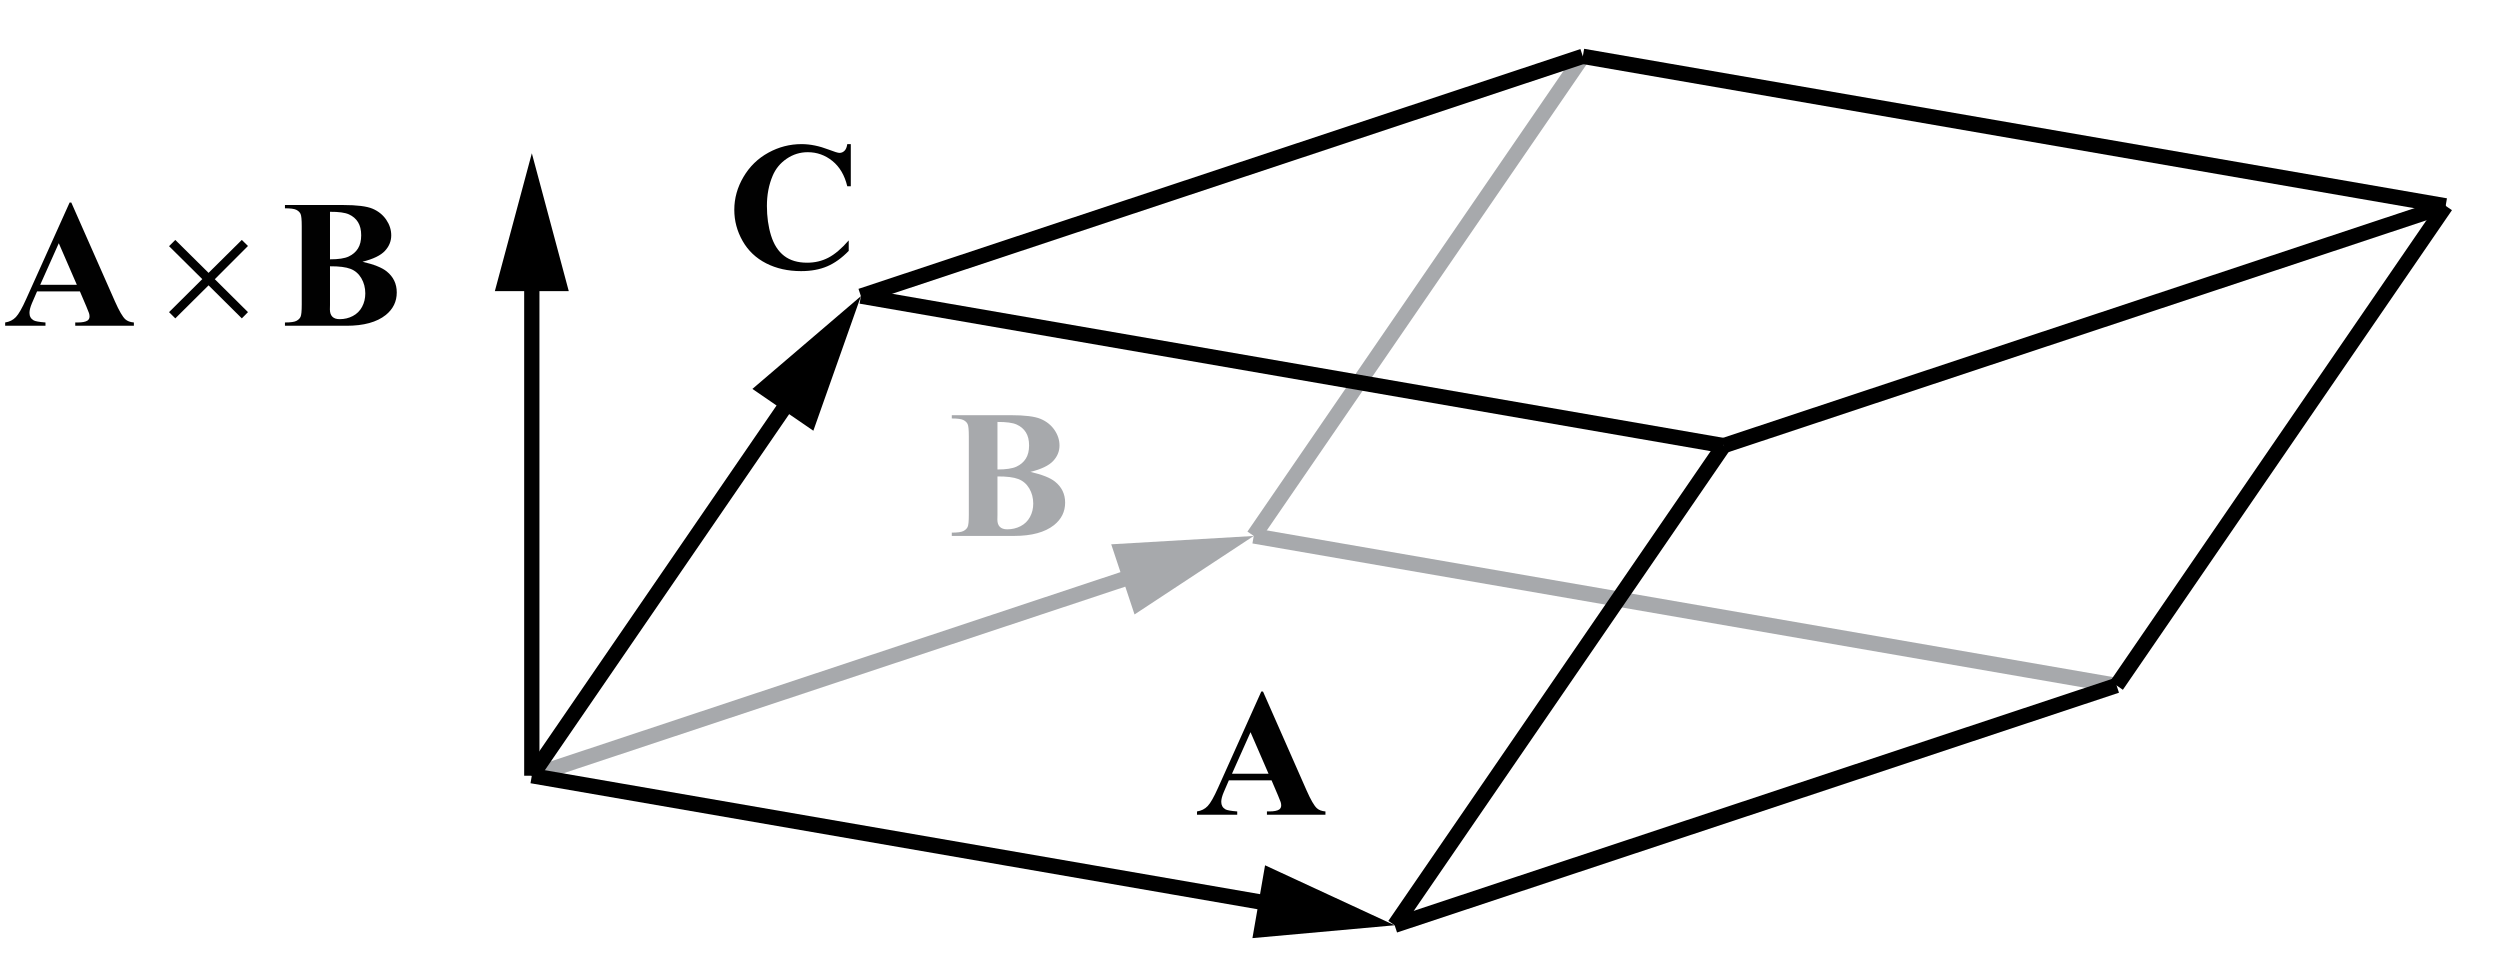
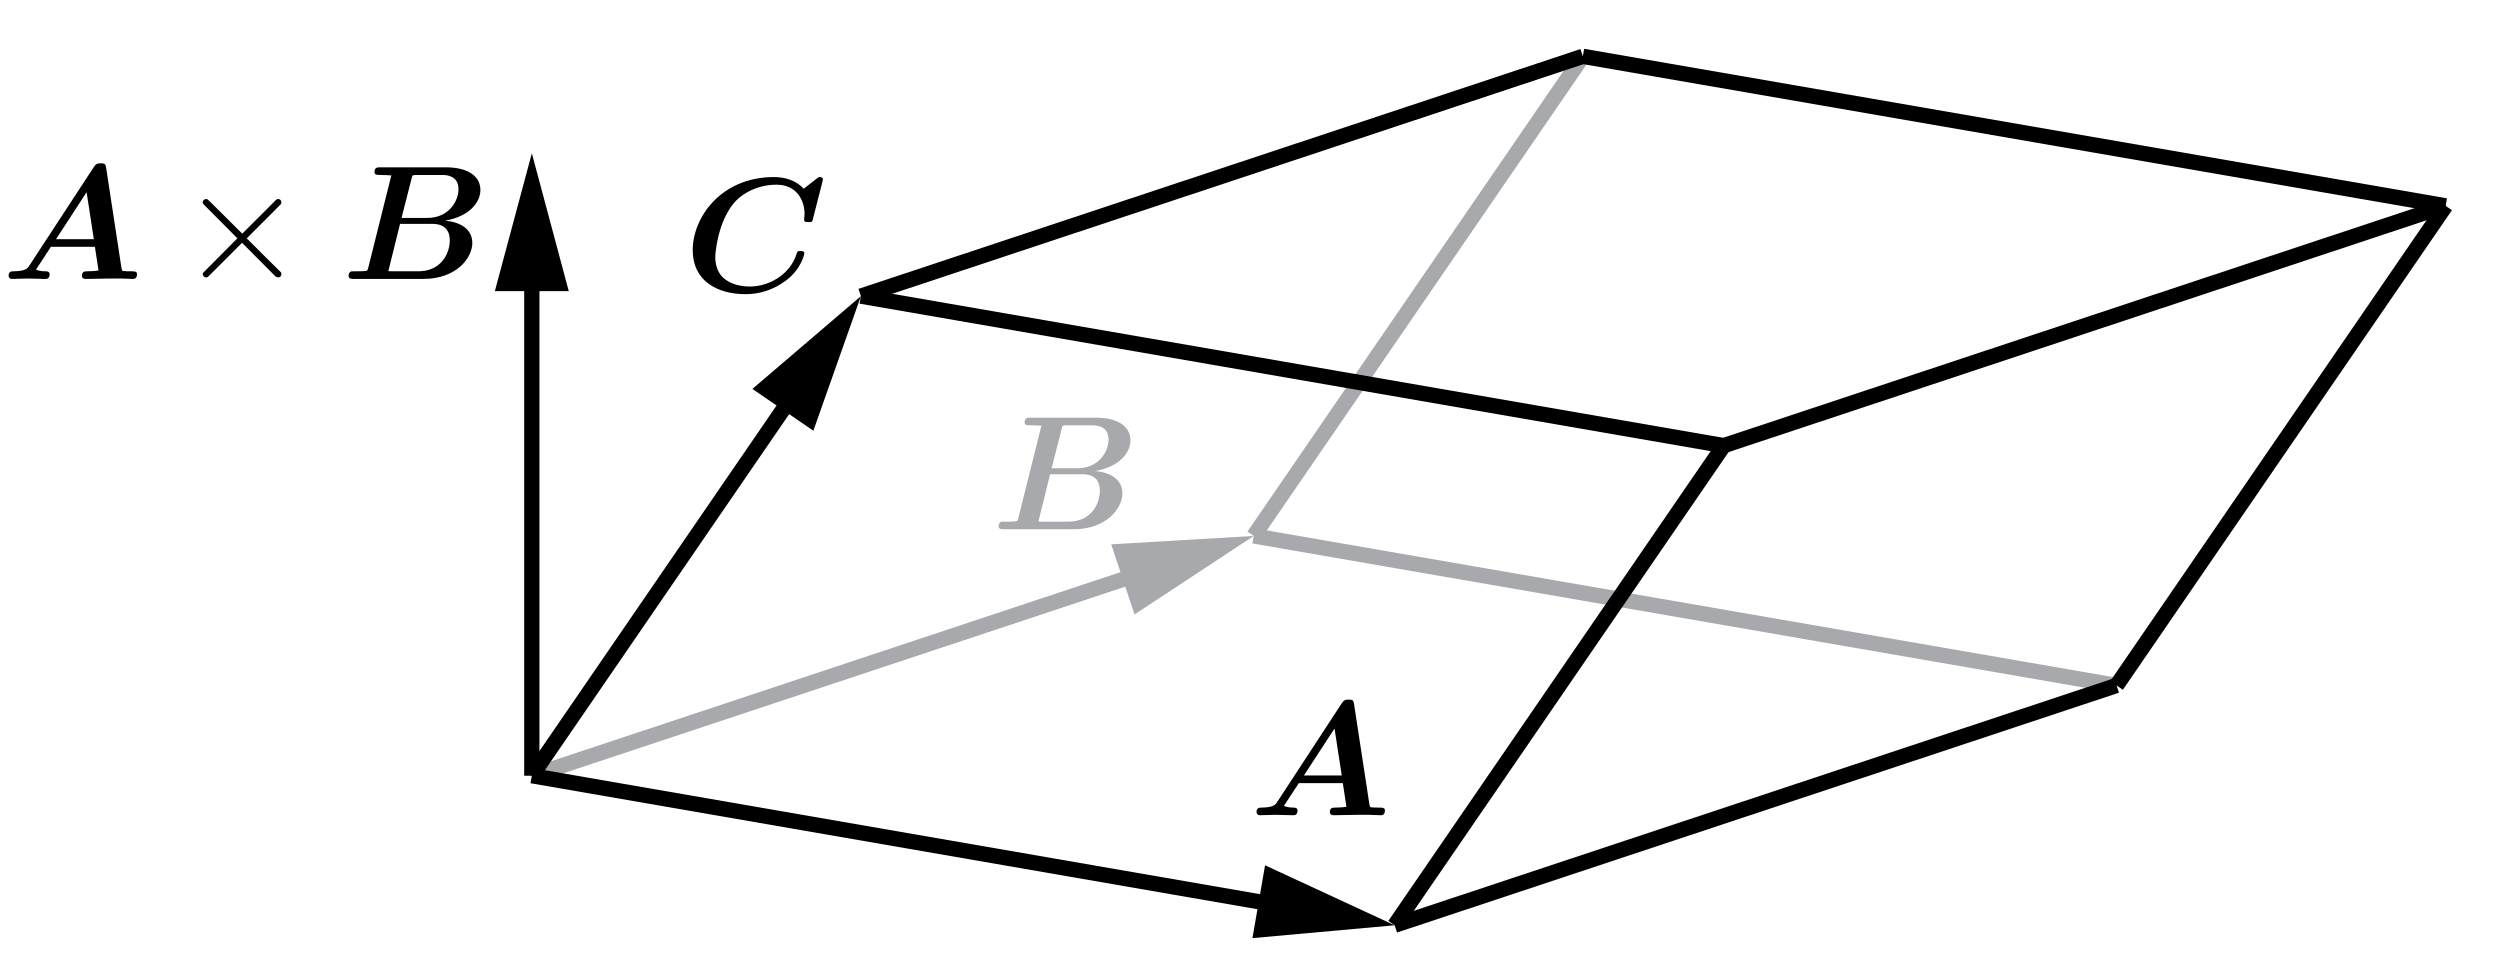
<svg xmlns="http://www.w3.org/2000/svg" width="245" height="96" viewBox="0 0 163.333 64" version="1.1" id="svg1">
-   <defs id="defs1" />
+   <defs id="defs1">
+     <g id="g7079">
+       <g id="g2461">
+         <path d="M 2.031,-1.328 C 1.609,-0.625 1.203,-0.375 0.641,-0.344 0.5,-0.328 0.406,-0.328 0.406,-0.125 c 0,0.078 0.062,0.125 0.141,0.125 0.219,0 0.75,-0.031 0.969,-0.031 C 1.859,-0.031 2.25,0 2.578,0 c 0.078,0 0.219,0 0.219,-0.234 0,-0.094 -0.094,-0.109 -0.172,-0.109 -0.266,-0.031 -0.5,-0.125 -0.5,-0.406 0,-0.172 0.078,-0.297 0.234,-0.562 l 0.906,-1.516 H 6.312 c 0.016,0.109 0.016,0.203 0.016,0.312 0.047,0.312 0.188,1.562 0.188,1.781 0,0.359 -0.609,0.391 -0.797,0.391 -0.141,0 -0.266,0 -0.266,0.219 C 5.453,0 5.562,0 5.625,0 5.828,0 6.078,-0.031 6.281,-0.031 H 6.953 C 7.688,-0.031 8.219,0 8.219,0 8.312,0 8.438,0 8.438,-0.234 8.438,-0.344 8.328,-0.344 8.156,-0.344 7.5,-0.344 7.484,-0.453 7.453,-0.812 L 6.719,-8.266 c -0.031,-0.25 -0.078,-0.266 -0.203,-0.266 -0.125,0 -0.188,0.016 -0.297,0.203 z M 3.469,-3.172 5.875,-7.188 6.281,-3.172 Z m 0,0" id="path3973" />
+       </g>
+       <g id="g4626">
+         <path d="M 4.375,-7.344 C 4.484,-7.797 4.531,-7.812 5,-7.812 h 1.547 c 1.359,0 1.359,1.141 1.359,1.25 0,0.969 -0.969,2.203 -2.547,2.203 h -1.719 z m 2.016,3.078 C 7.703,-4.5 8.875,-5.422 8.875,-6.516 8.875,-7.453 8.062,-8.156 6.703,-8.156 H 2.875 c -0.234,0 -0.344,0 -0.344,0.219 0,0.125 0.109,0.125 0.297,0.125 0.719,0 0.719,0.094 0.719,0.219 0,0.031 0,0.094 -0.047,0.281 L 1.891,-0.891 C 1.781,-0.469 1.75,-0.344 0.922,-0.344 c -0.234,0 -0.344,0 -0.344,0.219 0,0.125 0.062,0.125 0.312,0.125 h 4.094 C 6.812,0 8.219,-1.391 8.219,-2.594 c 0,-0.984 -0.859,-1.578 -1.828,-1.672 z m -1.688,3.922 h -1.625 c -0.156,0 -0.188,0 -0.25,-0.016 -0.141,-0.016 -0.156,-0.031 -0.156,-0.125 0,-0.094 0.031,-0.156 0.047,-0.266 L 3.562,-4.125 h 2.25 c 1.406,0 1.406,1.312 1.406,1.406 0,1.156 -1.031,2.375 -2.516,2.375 z m 0,0" id="path9803" />
+       </g>
+       <g id="g2998">
+         <path d="m 4.656,-3.328 -2.391,-2.375 C 2.109,-5.844 2.094,-5.875 2,-5.875 c -0.125,0 -0.25,0.109 -0.25,0.25 0,0.078 0.031,0.109 0.156,0.234 l 2.391,2.406 -2.391,2.406 C 1.781,-0.453 1.75,-0.438 1.75,-0.344 c 0,0.125 0.125,0.234 0.25,0.234 0.094,0 0.109,-0.016 0.266,-0.172 l 2.375,-2.375 2.469,2.484 c 0.031,0 0.109,0.062 0.188,0.062 0.141,0 0.234,-0.109 0.234,-0.234 0,-0.031 0,-0.078 -0.031,-0.141 C 7.484,-0.5 5.578,-2.375 4.984,-2.984 l 2.188,-2.188 C 7.234,-5.25 7.406,-5.406 7.469,-5.469 7.484,-5.5 7.531,-5.547 7.531,-5.625 c 0,-0.141 -0.094,-0.25 -0.234,-0.25 -0.094,0 -0.156,0.047 -0.281,0.188 z m 0,0" id="path1407" />
+       </g>
+     </g>
+     <g id="g5120">
+       <g id="g6425">
+         <path d="M 7.703,-8.156 C 7.656,-8.453 7.609,-8.5 7.297,-8.5 c -0.25,0 -0.359,0.047 -0.516,0.297 l -4.703,7.188 c -0.141,0.234 -0.281,0.438 -1.156,0.453 -0.172,0 -0.391,0 -0.391,0.344 C 0.531,-0.125 0.625,0 0.766,0 1.125,0 1.531,-0.031 1.906,-0.031 2.344,-0.031 2.797,0 3.234,0 c 0.078,0 0.312,0 0.312,-0.344 0,-0.219 -0.219,-0.219 -0.312,-0.219 -0.094,0 -0.422,0 -0.688,-0.125 l 1.094,-1.672 H 6.875 L 7.141,-0.625 c -0.219,0.047 -0.594,0.062 -0.766,0.062 -0.25,0 -0.453,0 -0.453,0.344 C 5.922,-0.062 6.062,0 6.188,0 c 0.406,0 1.391,-0.031 1.781,-0.031 0.281,0 0.547,0 0.828,0 0.281,0 0.562,0.031 0.844,0.031 0.094,0 0.328,0 0.328,-0.344 0,-0.219 -0.172,-0.219 -0.484,-0.219 -0.156,0 -0.297,0 -0.453,-0.016 -0.156,0 -0.156,-0.016 -0.203,-0.219 z m -1.438,1.781 0.531,3.453 h -2.781 z m 0,0" id="path3287" />
+       </g>
+       <g id="g7426">
+         <path d="m 1.953,-0.797 c -0.047,0.188 -0.062,0.203 -0.281,0.219 -0.203,0.016 -0.438,0.016 -0.625,0.016 -0.312,0 -0.344,0 -0.391,0.031 -0.141,0.078 -0.141,0.266 -0.141,0.312 C 0.516,0 0.734,0 0.922,0 h 5.062 c 2.5,0 3.625,-1.578 3.625,-2.641 0,-1.031 -0.891,-1.547 -2,-1.641 1.922,-0.344 2.594,-1.453 2.594,-2.25 0,-0.984 -0.859,-1.672 -2.547,-1.672 H 2.875 c -0.25,0 -0.453,0 -0.453,0.344 0,0.219 0.156,0.219 0.5,0.219 0.25,0 0.484,0.016 0.734,0.031 z m 3.203,-6.625 c 0.047,-0.188 0.062,-0.188 0.125,-0.203 0.109,-0.016 0.188,-0.016 0.328,-0.016 h 1.781 c 0.234,0 1.203,0 1.203,1.047 0,0.828 -0.672,2.109 -2.297,2.109 H 4.406 Z M 3.734,-0.562 c -0.188,0 -0.203,0 -0.297,-0.016 l 0.859,-3.469 h 2.344 c 0.297,0 1.312,0 1.312,1.219 0,0.922 -0.609,2.266 -2.312,2.266 z m 0,0" id="path8540" />
+       </g>
+       <g id="g637">
+         <path d="m 4.656,-3.328 -2.391,-2.375 C 2.109,-5.844 2.094,-5.875 2,-5.875 c -0.125,0 -0.25,0.109 -0.25,0.25 0,0.078 0.031,0.109 0.156,0.234 l 2.391,2.406 -2.391,2.406 C 1.781,-0.453 1.75,-0.438 1.75,-0.344 c 0,0.125 0.125,0.234 0.25,0.234 0.094,0 0.109,-0.016 0.266,-0.172 l 2.375,-2.375 2.469,2.484 c 0.031,0 0.109,0.062 0.188,0.062 0.141,0 0.234,-0.109 0.234,-0.234 0,-0.031 0,-0.078 -0.031,-0.141 C 7.484,-0.5 5.578,-2.375 4.984,-2.984 l 2.188,-2.188 C 7.234,-5.25 7.406,-5.406 7.469,-5.469 7.484,-5.5 7.531,-5.547 7.531,-5.625 c 0,-0.141 -0.094,-0.25 -0.234,-0.25 -0.094,0 -0.156,0.047 -0.281,0.188 z m 0,0" id="path1557" />
+       </g>
+     </g>
+     <g id="g416">
+       <g id="g7855">
+         <path d="M 7.703,-8.156 C 7.656,-8.453 7.609,-8.5 7.297,-8.5 c -0.25,0 -0.359,0.047 -0.516,0.297 l -4.703,7.188 c -0.141,0.234 -0.281,0.438 -1.156,0.453 -0.172,0 -0.391,0 -0.391,0.344 C 0.531,-0.125 0.625,0 0.766,0 1.125,0 1.531,-0.031 1.906,-0.031 2.344,-0.031 2.797,0 3.234,0 c 0.078,0 0.312,0 0.312,-0.344 0,-0.219 -0.219,-0.219 -0.312,-0.219 -0.094,0 -0.422,0 -0.688,-0.125 l 1.094,-1.672 H 6.875 L 7.141,-0.625 c -0.219,0.047 -0.594,0.062 -0.766,0.062 -0.25,0 -0.453,0 -0.453,0.344 C 5.922,-0.062 6.062,0 6.188,0 c 0.406,0 1.391,-0.031 1.781,-0.031 0.281,0 0.547,0 0.828,0 0.281,0 0.562,0.031 0.844,0.031 0.094,0 0.328,0 0.328,-0.344 0,-0.219 -0.172,-0.219 -0.484,-0.219 -0.156,0 -0.297,0 -0.453,-0.016 -0.156,0 -0.156,-0.016 -0.203,-0.219 z m -1.438,1.781 0.531,3.453 h -2.781 z m 0,0" id="path1271" />
+       </g>
+     </g>
+     <g id="g9568">
+       <g id="g833">
+         <path d="m 10.188,-8.047 c 0.016,-0.062 0.031,-0.109 0.031,-0.188 0,-0.172 -0.172,-0.172 -0.297,-0.172 L 8.812,-7.547 C 8.266,-8.156 7.453,-8.406 6.625,-8.406 c -3.859,0 -5.969,2.938 -5.969,5.375 0,2.266 1.812,3.234 3.891,3.234 1.016,0 2.031,-0.312 2.938,-0.984 1.156,-0.859 1.375,-1.953 1.375,-2.016 0,-0.172 -0.172,-0.172 -0.281,-0.172 -0.219,0 -0.234,0.031 -0.297,0.234 -0.484,1.516 -2.047,2.375 -3.406,2.375 -0.734,0 -1.375,-0.172 -1.859,-0.547 -0.656,-0.5 -0.703,-1.312 -0.703,-1.625 0,-0.344 0.203,-2.578 1.375,-3.969 0.656,-0.766 1.812,-1.344 3.125,-1.344 1.453,0 2.062,1.109 2.062,2.156 0,0.125 -0.031,0.297 -0.031,0.422 0,0.172 0.156,0.172 0.328,0.172 0.266,0 0.266,-0.016 0.328,-0.266 z m 0,0" id="path3634" />
+       </g>
+     </g>
+     <g id="g7818">
+       <g id="g9050">
+         <path d="m 1.953,-0.797 c -0.047,0.188 -0.062,0.203 -0.281,0.219 -0.203,0.016 -0.438,0.016 -0.625,0.016 -0.312,0 -0.344,0 -0.391,0.031 -0.141,0.078 -0.141,0.266 -0.141,0.312 C 0.516,0 0.734,0 0.922,0 h 5.062 c 2.5,0 3.625,-1.578 3.625,-2.641 0,-1.031 -0.891,-1.547 -2,-1.641 1.922,-0.344 2.594,-1.453 2.594,-2.25 0,-0.984 -0.859,-1.672 -2.547,-1.672 H 2.875 c -0.25,0 -0.453,0 -0.453,0.344 0,0.219 0.156,0.219 0.5,0.219 0.25,0 0.484,0.016 0.734,0.031 z m 3.203,-6.625 c 0.047,-0.188 0.062,-0.188 0.125,-0.203 0.109,-0.016 0.188,-0.016 0.328,-0.016 h 1.781 c 0.234,0 1.203,0 1.203,1.047 0,0.828 -0.672,2.109 -2.297,2.109 H 4.406 Z M 3.734,-0.562 c -0.188,0 -0.203,0 -0.297,-0.016 l 0.859,-3.469 h 2.344 c 0.297,0 1.312,0 1.312,1.219 0,0.922 -0.609,2.266 -2.312,2.266 z m 0,0" id="path1150" />
+       </g>
+     </g>
+   </defs>
  <g id="layer1">
    <g id="XMLID_3_" transform="translate(-1.255383,1.346337)">
      <g id="XMLID_22_">
        <g id="XMLID_28_">
          <polygon id="XMLID_29_" class="st0" points="83.167,33.669 73.855,34.215 74.459,36.033 35.843,48.86 36.157,49.807 74.774,36.981 75.378,38.798 " style="fill:#a7a9ac" />
        </g>
      </g>
    </g>
    <g id="XMLID_1_" transform="translate(-1.255383,1.346337)">
      <g id="XMLID_12_">
        <g id="XMLID_13_">
          <polygon id="XMLID_14_" points="92.371,59.105 83.906,55.186 83.579,57.073 36.085,48.841 35.915,49.825 83.409,58.057 83.081,59.944 " />
        </g>
      </g>
    </g>
    <g id="XMLID_2_" transform="translate(-1.255383,1.346337)">
      <g id="XMLID_57_">
        <g id="XMLID_62_">
          <polygon id="XMLID_67_" points="36.002,8.667 33.585,17.676 35.501,17.676 35.501,49.333 36.499,49.333 36.499,17.676 38.415,17.676 " />
        </g>
      </g>
    </g>
    <g id="XMLID_4_" transform="translate(-1.255383,1.346337)">
      <g id="XMLID_24_">
        <g id="XMLID_25_">
          <polygon id="XMLID_26_" points="57.502,18.001 50.412,24.063 51.991,25.146 35.588,49.051 36.412,49.616 52.814,25.711 54.394,26.795 " />
        </g>
      </g>
    </g>
    <line id="XMLID_5_" class="st1" x1="81.911" y1="35.013" x2="103.411" y2="3.68" style="fill:none;stroke:#a7a9ac;stroke-miterlimit:10" />
    <line id="XMLID_6_" class="st2" x1="56.245" y1="19.346" x2="103.411" y2="3.68" style="fill:none;stroke:#000000;stroke-miterlimit:10" />
-     <line id="XMLID_7_" class="st1" x1="81.911" y1="35.013" x2="138.282" y2="44.783" style="fill:none;stroke:#a7a9ac;stroke-miterlimit:10" />
+     <line id="XMLID_7_" class="st1" x1="81.911" y1="35.013" x2="138.282" y2="44.783" style="fill:none;stroke:#a7a9ac;stroke-miterlimit:10;stroke-width:1;stroke-dasharray:none" />
    <line id="XMLID_8_" class="st2" x1="91.116" y1="60.449" x2="138.282" y2="44.783" style="fill:none;stroke:#000000;stroke-miterlimit:10" />
    <line id="XMLID_9_" class="st2" x1="56.245" y1="19.346" x2="112.616" y2="29.116" style="fill:none;stroke:#000000;stroke-miterlimit:10" />
    <line id="XMLID_10_" class="st2" x1="91.116" y1="60.449" x2="112.616" y2="29.116" style="fill:none;stroke:#000000;stroke-miterlimit:10" />
    <line id="XMLID_27_" class="st2" x1="138.282" y1="44.783" x2="159.782" y2="13.449" style="fill:none;stroke:#000000;stroke-miterlimit:10" />
    <line id="XMLID_32_" class="st2" x1="112.616" y1="29.116" x2="159.782" y2="13.449" style="fill:none;stroke:#000000;stroke-miterlimit:10" />
    <line id="XMLID_37_" class="st2" x1="103.411" y1="3.68" x2="159.782" y2="13.449" style="fill:none;stroke:#000000;stroke-miterlimit:10" />
-     <g id="XMLID_16_" transform="translate(-1.255383,1.346337)">
-       <g id="XMLID_17_">
-         <path id="XMLID_51_" class="st3" d="m 84.331,49.637 h -2.791 l -0.332,0.768 c -0.109,0.256 -0.164,0.468 -0.164,0.634 0,0.222 0.089,0.384 0.268,0.489 0.105,0.062 0.363,0.108 0.775,0.14 v 0.215 h -2.628 v -0.215 c 0.284,-0.043 0.517,-0.16 0.699,-0.353 0.183,-0.191 0.408,-0.588 0.676,-1.189 l 2.826,-6.293 h 0.111 l 2.85,6.468 c 0.271,0.612 0.495,0.998 0.67,1.157 0.132,0.12 0.318,0.19 0.56,0.21 V 51.882 H 84.028 v -0.215 h 0.158 c 0.307,0 0.521,-0.043 0.646,-0.128 0.085,-0.062 0.128,-0.151 0.128,-0.268 0,-0.07 -0.012,-0.142 -0.035,-0.216 -0.008,-0.035 -0.066,-0.18 -0.175,-0.436 z m -0.197,-0.431 -1.178,-2.716 -1.212,2.716 z" style="fill:#010101" />
+     <g id="XMLID_15_" transform="translate(-1.255383,1.346337)" />
+     <g id="XMLID_55_" transform="translate(-1.255383,1.346337)" />
+     <g id="XMLID_56_" transform="translate(-1.255383,1.346337)" />
+     <g id="XMLID_58_" transform="translate(-1.255383,1.346337)" />
+     <g id="XMLID_59_" transform="translate(-1.255383,1.346337)" />
+     <g id="XMLID_60_" transform="translate(-1.255383,1.346337)" />
+     <g transform="translate(0.5614559,10.66861)" id="g1">
+       <g fill="#000000" fill-opacity="1" id="g4" transform="matrix(0.888889,0,0,0.888889,-2.24378,-1.50667)">
+         <g id="use3" transform="translate(1.993,10.195)">
+           <path d="M 7.703,-8.156 C 7.656,-8.453 7.609,-8.5 7.297,-8.5 c -0.25,0 -0.359,0.047 -0.516,0.297 l -4.703,7.188 c -0.141,0.234 -0.281,0.438 -1.156,0.453 -0.172,0 -0.391,0 -0.391,0.344 C 0.531,-0.125 0.625,0 0.766,0 1.125,0 1.531,-0.031 1.906,-0.031 2.344,-0.031 2.797,0 3.234,0 c 0.078,0 0.312,0 0.312,-0.344 0,-0.219 -0.219,-0.219 -0.312,-0.219 -0.094,0 -0.422,0 -0.688,-0.125 l 1.094,-1.672 H 6.875 L 7.141,-0.625 c -0.219,0.047 -0.594,0.062 -0.766,0.062 -0.25,0 -0.453,0 -0.453,0.344 C 5.922,-0.062 6.062,0 6.188,0 c 0.406,0 1.391,-0.031 1.781,-0.031 0.281,0 0.547,0 0.828,0 0.281,0 0.562,0.031 0.844,0.031 0.094,0 0.328,0 0.328,-0.344 0,-0.219 -0.172,-0.219 -0.484,-0.219 -0.156,0 -0.297,0 -0.453,-0.016 -0.156,0 -0.156,-0.016 -0.203,-0.219 z m -1.438,1.781 0.531,3.453 h -2.781 z m 0,0" id="path6" />
+         </g>
+       </g>
+       <g fill="#000000" fill-opacity="1" id="g5" transform="matrix(0.888889,0,0,0.888889,-2.24378,-1.50667)">
+         <g id="use4" transform="translate(15.043,10.195)">
+           <path d="m 4.656,-3.328 -2.391,-2.375 C 2.109,-5.844 2.094,-5.875 2,-5.875 c -0.125,0 -0.25,0.109 -0.25,0.25 0,0.078 0.031,0.109 0.156,0.234 l 2.391,2.406 -2.391,2.406 C 1.781,-0.453 1.75,-0.438 1.75,-0.344 c 0,0.125 0.125,0.234 0.25,0.234 0.094,0 0.109,-0.016 0.266,-0.172 l 2.375,-2.375 2.469,2.484 c 0.031,0 0.109,0.062 0.188,0.062 0.141,0 0.234,-0.109 0.234,-0.234 0,-0.031 0,-0.078 -0.031,-0.141 C 7.484,-0.5 5.578,-2.375 4.984,-2.984 l 2.188,-2.188 C 7.234,-5.25 7.406,-5.406 7.469,-5.469 7.484,-5.5 7.531,-5.547 7.531,-5.625 c 0,-0.141 -0.094,-0.25 -0.234,-0.25 -0.094,0 -0.156,0.047 -0.281,0.188 z m 0,0" id="path7" />
+         </g>
+       </g>
+       <g fill="#000000" fill-opacity="1" id="g6" transform="matrix(0.888889,0,0,0.888889,-2.24378,-1.50667)">
+         <g id="use5" transform="translate(26.999,10.195)">
+           <path d="m 1.953,-0.797 c -0.047,0.188 -0.062,0.203 -0.281,0.219 -0.203,0.016 -0.438,0.016 -0.625,0.016 -0.312,0 -0.344,0 -0.391,0.031 -0.141,0.078 -0.141,0.266 -0.141,0.312 C 0.516,0 0.734,0 0.922,0 h 5.062 c 2.5,0 3.625,-1.578 3.625,-2.641 0,-1.031 -0.891,-1.547 -2,-1.641 1.922,-0.344 2.594,-1.453 2.594,-2.25 0,-0.984 -0.859,-1.672 -2.547,-1.672 H 2.875 c -0.25,0 -0.453,0 -0.453,0.344 0,0.219 0.156,0.219 0.5,0.219 0.25,0 0.484,0.016 0.734,0.031 z m 3.203,-6.625 c 0.047,-0.188 0.062,-0.188 0.125,-0.203 0.109,-0.016 0.188,-0.016 0.328,-0.016 h 1.781 c 0.234,0 1.203,0 1.203,1.047 0,0.828 -0.672,2.109 -2.297,2.109 H 4.406 Z M 3.734,-0.562 c -0.188,0 -0.203,0 -0.297,-0.016 l 0.859,-3.469 h 2.344 c 0.297,0 1.312,0 1.312,1.219 0,0.922 -0.609,2.266 -2.312,2.266 z m 0,0" id="path8" />
+         </g>
      </g>
    </g>
-     <g id="XMLID_18_" transform="translate(-1.255383,1.346337)">
-       <g id="XMLID_19_">
-         <path id="XMLID_47_" class="st0" d="m 68.577,29.485 c 0.762,0.174 1.297,0.386 1.604,0.634 0.441,0.353 0.663,0.811 0.663,1.372 0,0.594 -0.243,1.084 -0.729,1.472 -0.596,0.47 -1.462,0.704 -2.598,0.704 h -4.078 v -0.215 c 0.371,0 0.623,-0.034 0.755,-0.103 0.132,-0.067 0.225,-0.155 0.278,-0.265 0.054,-0.108 0.08,-0.376 0.08,-0.803 V 27.164 c 0,-0.427 -0.026,-0.695 -0.08,-0.806 -0.053,-0.11 -0.147,-0.199 -0.281,-0.265 -0.134,-0.066 -0.385,-0.099 -0.752,-0.099 v -0.215 h 3.847 c 0.92,0 1.57,0.081 1.953,0.241 0.383,0.161 0.685,0.401 0.906,0.721 0.221,0.32 0.331,0.66 0.331,1.021 0,0.38 -0.14,0.718 -0.42,1.015 -0.28,0.296 -0.773,0.532 -1.48,0.707 z m -2.154,0.296 v 2.53 l -0.006,0.291 c 0,0.209 0.054,0.367 0.163,0.474 0.108,0.107 0.269,0.16 0.482,0.16 0.315,0 0.606,-0.068 0.873,-0.206 0.267,-0.138 0.471,-0.338 0.612,-0.6 0.143,-0.262 0.213,-0.553 0.213,-0.875 0,-0.368 -0.087,-0.699 -0.26,-0.992 -0.174,-0.292 -0.413,-0.497 -0.716,-0.613 -0.305,-0.116 -0.758,-0.173 -1.362,-0.169 z m 0,-0.454 c 0.56,0 0.974,-0.062 1.24,-0.186 0.267,-0.124 0.471,-0.298 0.612,-0.523 0.143,-0.225 0.214,-0.512 0.214,-0.861 0,-0.349 -0.07,-0.635 -0.211,-0.858 -0.14,-0.223 -0.34,-0.393 -0.601,-0.509 -0.26,-0.117 -0.679,-0.173 -1.254,-0.169 z" style="fill:#a7a9ac" />
+     <g transform="translate(82.09176,45.70643)" id="g3">
+       <g fill="#000000" fill-opacity="1" id="g2" transform="matrix(0.888889,0,0,0.888889,-2.24378,-1.50667)">
+         <g id="use1" transform="translate(1.993,10.195)">
+           <path d="M 7.703,-8.156 C 7.656,-8.453 7.609,-8.5 7.297,-8.5 c -0.25,0 -0.359,0.047 -0.516,0.297 l -4.703,7.188 c -0.141,0.234 -0.281,0.438 -1.156,0.453 -0.172,0 -0.391,0 -0.391,0.344 C 0.531,-0.125 0.625,0 0.766,0 1.125,0 1.531,-0.031 1.906,-0.031 2.344,-0.031 2.797,0 3.234,0 c 0.078,0 0.312,0 0.312,-0.344 0,-0.219 -0.219,-0.219 -0.312,-0.219 -0.094,0 -0.422,0 -0.688,-0.125 l 1.094,-1.672 H 6.875 L 7.141,-0.625 c -0.219,0.047 -0.594,0.062 -0.766,0.062 -0.25,0 -0.453,0 -0.453,0.344 C 5.922,-0.062 6.062,0 6.188,0 c 0.406,0 1.391,-0.031 1.781,-0.031 0.281,0 0.547,0 0.828,0 0.281,0 0.562,0.031 0.844,0.031 0.094,0 0.328,0 0.328,-0.344 0,-0.219 -0.172,-0.219 -0.484,-0.219 -0.156,0 -0.297,0 -0.453,-0.016 -0.156,0 -0.156,-0.016 -0.203,-0.219 z m -1.438,1.781 0.531,3.453 h -2.781 z m 0,0" id="path2" />
+         </g>
      </g>
    </g>
-     <g id="XMLID_20_" transform="translate(-1.255383,1.346337)">
-       <g id="XMLID_30_">
-         <path id="XMLID_45_" class="st3" d="M 56.841,8.071 V 10.821 H 56.61 C 56.437,10.103 56.113,9.553 55.64,9.171 55.166,8.788 54.629,8.597 54.029,8.597 c -0.501,0 -0.96,0.142 -1.379,0.427 -0.418,0.285 -0.724,0.658 -0.917,1.118 -0.249,0.589 -0.373,1.245 -0.373,1.966 0,0.71 0.091,1.356 0.272,1.939 0.182,0.583 0.466,1.024 0.853,1.322 0.387,0.299 0.888,0.448 1.503,0.448 0.505,0 0.968,-0.109 1.388,-0.328 0.421,-0.219 0.863,-0.595 1.329,-1.129 v 0.685 c -0.45,0.464 -0.919,0.801 -1.406,1.009 -0.487,0.209 -1.056,0.313 -1.707,0.313 -0.856,0 -1.617,-0.17 -2.282,-0.51 -0.665,-0.339 -1.178,-0.826 -1.539,-1.462 -0.361,-0.636 -0.542,-1.313 -0.542,-2.031 0,-0.756 0.2,-1.474 0.601,-2.153 0.4,-0.679 0.941,-1.206 1.622,-1.58 0.681,-0.375 1.403,-0.562 2.169,-0.562 0.564,0 1.16,0.121 1.788,0.363 0.362,0.141 0.594,0.211 0.692,0.211 0.126,0 0.235,-0.046 0.328,-0.138 0.093,-0.092 0.153,-0.237 0.181,-0.436 z" style="fill:#010101" />
+     <g transform="translate(45.25713,11.56701)" id="g7">
+       <g fill="#000000" fill-opacity="1" id="g2-1" transform="matrix(0.888889,0,0,0.888889,-2.35489,-1.59)">
+         <g id="use1-1" transform="translate(1.993,10.195)">
+           <path d="m 10.188,-8.047 c 0.016,-0.062 0.031,-0.109 0.031,-0.188 0,-0.172 -0.172,-0.172 -0.297,-0.172 L 8.812,-7.547 C 8.266,-8.156 7.453,-8.406 6.625,-8.406 c -3.859,0 -5.969,2.938 -5.969,5.375 0,2.266 1.812,3.234 3.891,3.234 1.016,0 2.031,-0.312 2.938,-0.984 1.156,-0.859 1.375,-1.953 1.375,-2.016 0,-0.172 -0.172,-0.172 -0.281,-0.172 -0.219,0 -0.234,0.031 -0.297,0.234 -0.484,1.516 -2.047,2.375 -3.406,2.375 -0.734,0 -1.375,-0.172 -1.859,-0.547 -0.656,-0.5 -0.703,-1.312 -0.703,-1.625 0,-0.344 0.203,-2.578 1.375,-3.969 0.656,-0.766 1.812,-1.344 3.125,-1.344 1.453,0 2.062,1.109 2.062,2.156 0,0.125 -0.031,0.297 -0.031,0.422 0,0.172 0.156,0.172 0.328,0.172 0.266,0 0.266,-0.016 0.328,-0.266 z m 0,0" id="path2-1" />
+         </g>
      </g>
    </g>
-     <g id="XMLID_31_" transform="translate(-1.255383,1.346337)">
-       <g id="XMLID_34_">
-         <path id="XMLID_43_" class="st3" d="m 12.708,14.329 2.173,2.152 2.172,-2.152 0.403,0.396 -2.167,2.17 2.167,2.152 -0.403,0.407 -2.172,-2.158 -2.173,2.158 -0.409,-0.407 2.172,-2.158 -2.172,-2.152 z" style="fill:#010101" />
-       </g>
-       <g id="XMLID_33_">
-         <path id="XMLID_35_" class="st3" d="M 6.475,17.691 H 3.677 l -0.333,0.768 c -0.109,0.256 -0.163,0.468 -0.163,0.634 0,0.222 0.089,0.384 0.269,0.489 0.105,0.062 0.364,0.108 0.776,0.14 v 0.215 H 1.592 v -0.215 c 0.284,-0.043 0.518,-0.16 0.701,-0.353 0.183,-0.191 0.409,-0.588 0.677,-1.189 l 2.833,-6.293 h 0.111 l 2.855,6.468 c 0.272,0.612 0.497,0.998 0.672,1.157 0.132,0.12 0.319,0.19 0.561,0.21 v 0.215 H 6.171 v -0.215 h 0.158 c 0.308,0 0.523,-0.043 0.648,-0.128 0.085,-0.062 0.128,-0.151 0.128,-0.268 0,-0.07 -0.012,-0.142 -0.035,-0.216 -0.008,-0.035 -0.066,-0.18 -0.175,-0.436 z M 6.276,17.261 5.096,14.544 3.882,17.261 Z" style="fill:#010101" />
-         <path id="XMLID_39_" class="st3" d="m 24.941,15.755 c 0.751,0.174 1.278,0.386 1.582,0.634 0.437,0.353 0.654,0.811 0.654,1.372 0,0.594 -0.239,1.084 -0.718,1.472 -0.588,0.47 -1.442,0.704 -2.564,0.704 H 19.872 v -0.215 c 0.366,0 0.614,-0.034 0.745,-0.103 0.13,-0.067 0.222,-0.155 0.274,-0.265 0.052,-0.108 0.078,-0.376 0.078,-0.803 v -5.118 c 0,-0.427 -0.026,-0.695 -0.078,-0.806 -0.053,-0.11 -0.146,-0.199 -0.277,-0.265 -0.133,-0.066 -0.38,-0.099 -0.742,-0.099 v -0.215 h 3.796 c 0.907,0 1.55,0.081 1.928,0.241 0.377,0.161 0.675,0.401 0.894,0.721 0.218,0.32 0.326,0.66 0.326,1.021 0,0.38 -0.138,0.718 -0.414,1.015 -0.276,0.296 -0.764,0.532 -1.46,0.707 z m -2.126,0.296 v 2.53 l -0.006,0.291 c 0,0.209 0.054,0.367 0.161,0.474 0.106,0.107 0.266,0.16 0.476,0.16 0.312,0 0.599,-0.068 0.861,-0.206 0.263,-0.138 0.464,-0.338 0.604,-0.6 0.14,-0.262 0.21,-0.553 0.21,-0.875 0,-0.368 -0.085,-0.699 -0.257,-0.992 -0.171,-0.292 -0.407,-0.497 -0.706,-0.613 -0.301,-0.116 -0.748,-0.173 -1.344,-0.169 z m 0,-0.454 c 0.553,0 0.961,-0.062 1.224,-0.186 0.263,-0.124 0.464,-0.298 0.604,-0.523 0.14,-0.225 0.21,-0.512 0.21,-0.861 0,-0.349 -0.069,-0.635 -0.207,-0.858 -0.139,-0.223 -0.336,-0.393 -0.593,-0.509 -0.257,-0.117 -0.67,-0.173 -1.238,-0.169 z" style="fill:#010101" />
+     <g transform="translate(65.24665,27.28911)" id="g8" style="fill:#a7a9ac;fill-opacity:1;stroke:none;stroke-width:1;stroke-dasharray:none;stroke-opacity:1">
+       <g fill="#000000" fill-opacity="1" id="g2-1-1" transform="matrix(0.888889,0,0,0.888889,-2.22989,-1.77056)" style="fill:#a7a9ac;fill-opacity:1;stroke:none;stroke-width:1.125;stroke-dasharray:none;stroke-opacity:1">
+         <g id="use1-1-1" transform="translate(1.993,10.195)" style="fill:#a7a9ac;fill-opacity:1;stroke:none;stroke-width:1.125;stroke-dasharray:none;stroke-opacity:1">
+           <path d="m 1.953,-0.797 c -0.047,0.188 -0.062,0.203 -0.281,0.219 -0.203,0.016 -0.438,0.016 -0.625,0.016 -0.312,0 -0.344,0 -0.391,0.031 -0.141,0.078 -0.141,0.266 -0.141,0.312 C 0.516,0 0.734,0 0.922,0 h 5.062 c 2.5,0 3.625,-1.578 3.625,-2.641 0,-1.031 -0.891,-1.547 -2,-1.641 1.922,-0.344 2.594,-1.453 2.594,-2.25 0,-0.984 -0.859,-1.672 -2.547,-1.672 H 2.875 c -0.25,0 -0.453,0 -0.453,0.344 0,0.219 0.156,0.219 0.5,0.219 0.25,0 0.484,0.016 0.734,0.031 z m 3.203,-6.625 c 0.047,-0.188 0.062,-0.188 0.125,-0.203 0.109,-0.016 0.188,-0.016 0.328,-0.016 h 1.781 c 0.234,0 1.203,0 1.203,1.047 0,0.828 -0.672,2.109 -2.297,2.109 H 4.406 Z M 3.734,-0.562 c -0.188,0 -0.203,0 -0.297,-0.016 l 0.859,-3.469 h 2.344 c 0.297,0 1.312,0 1.312,1.219 0,0.922 -0.609,2.266 -2.312,2.266 z m 0,0" id="path2-1-1" style="fill:#a7a9ac;fill-opacity:1;stroke:none;stroke-width:1.125;stroke-dasharray:none;stroke-opacity:1" />
+         </g>
      </g>
    </g>
-     <g id="XMLID_15_" transform="translate(-1.255383,1.346337)">
- </g>
-     <g id="XMLID_55_" transform="translate(-1.255383,1.346337)">
- </g>
-     <g id="XMLID_56_" transform="translate(-1.255383,1.346337)">
- </g>
-     <g id="XMLID_58_" transform="translate(-1.255383,1.346337)">
- </g>
-     <g id="XMLID_59_" transform="translate(-1.255383,1.346337)">
- </g>
-     <g id="XMLID_60_" transform="translate(-1.255383,1.346337)">
- </g>
  </g>
</svg>
